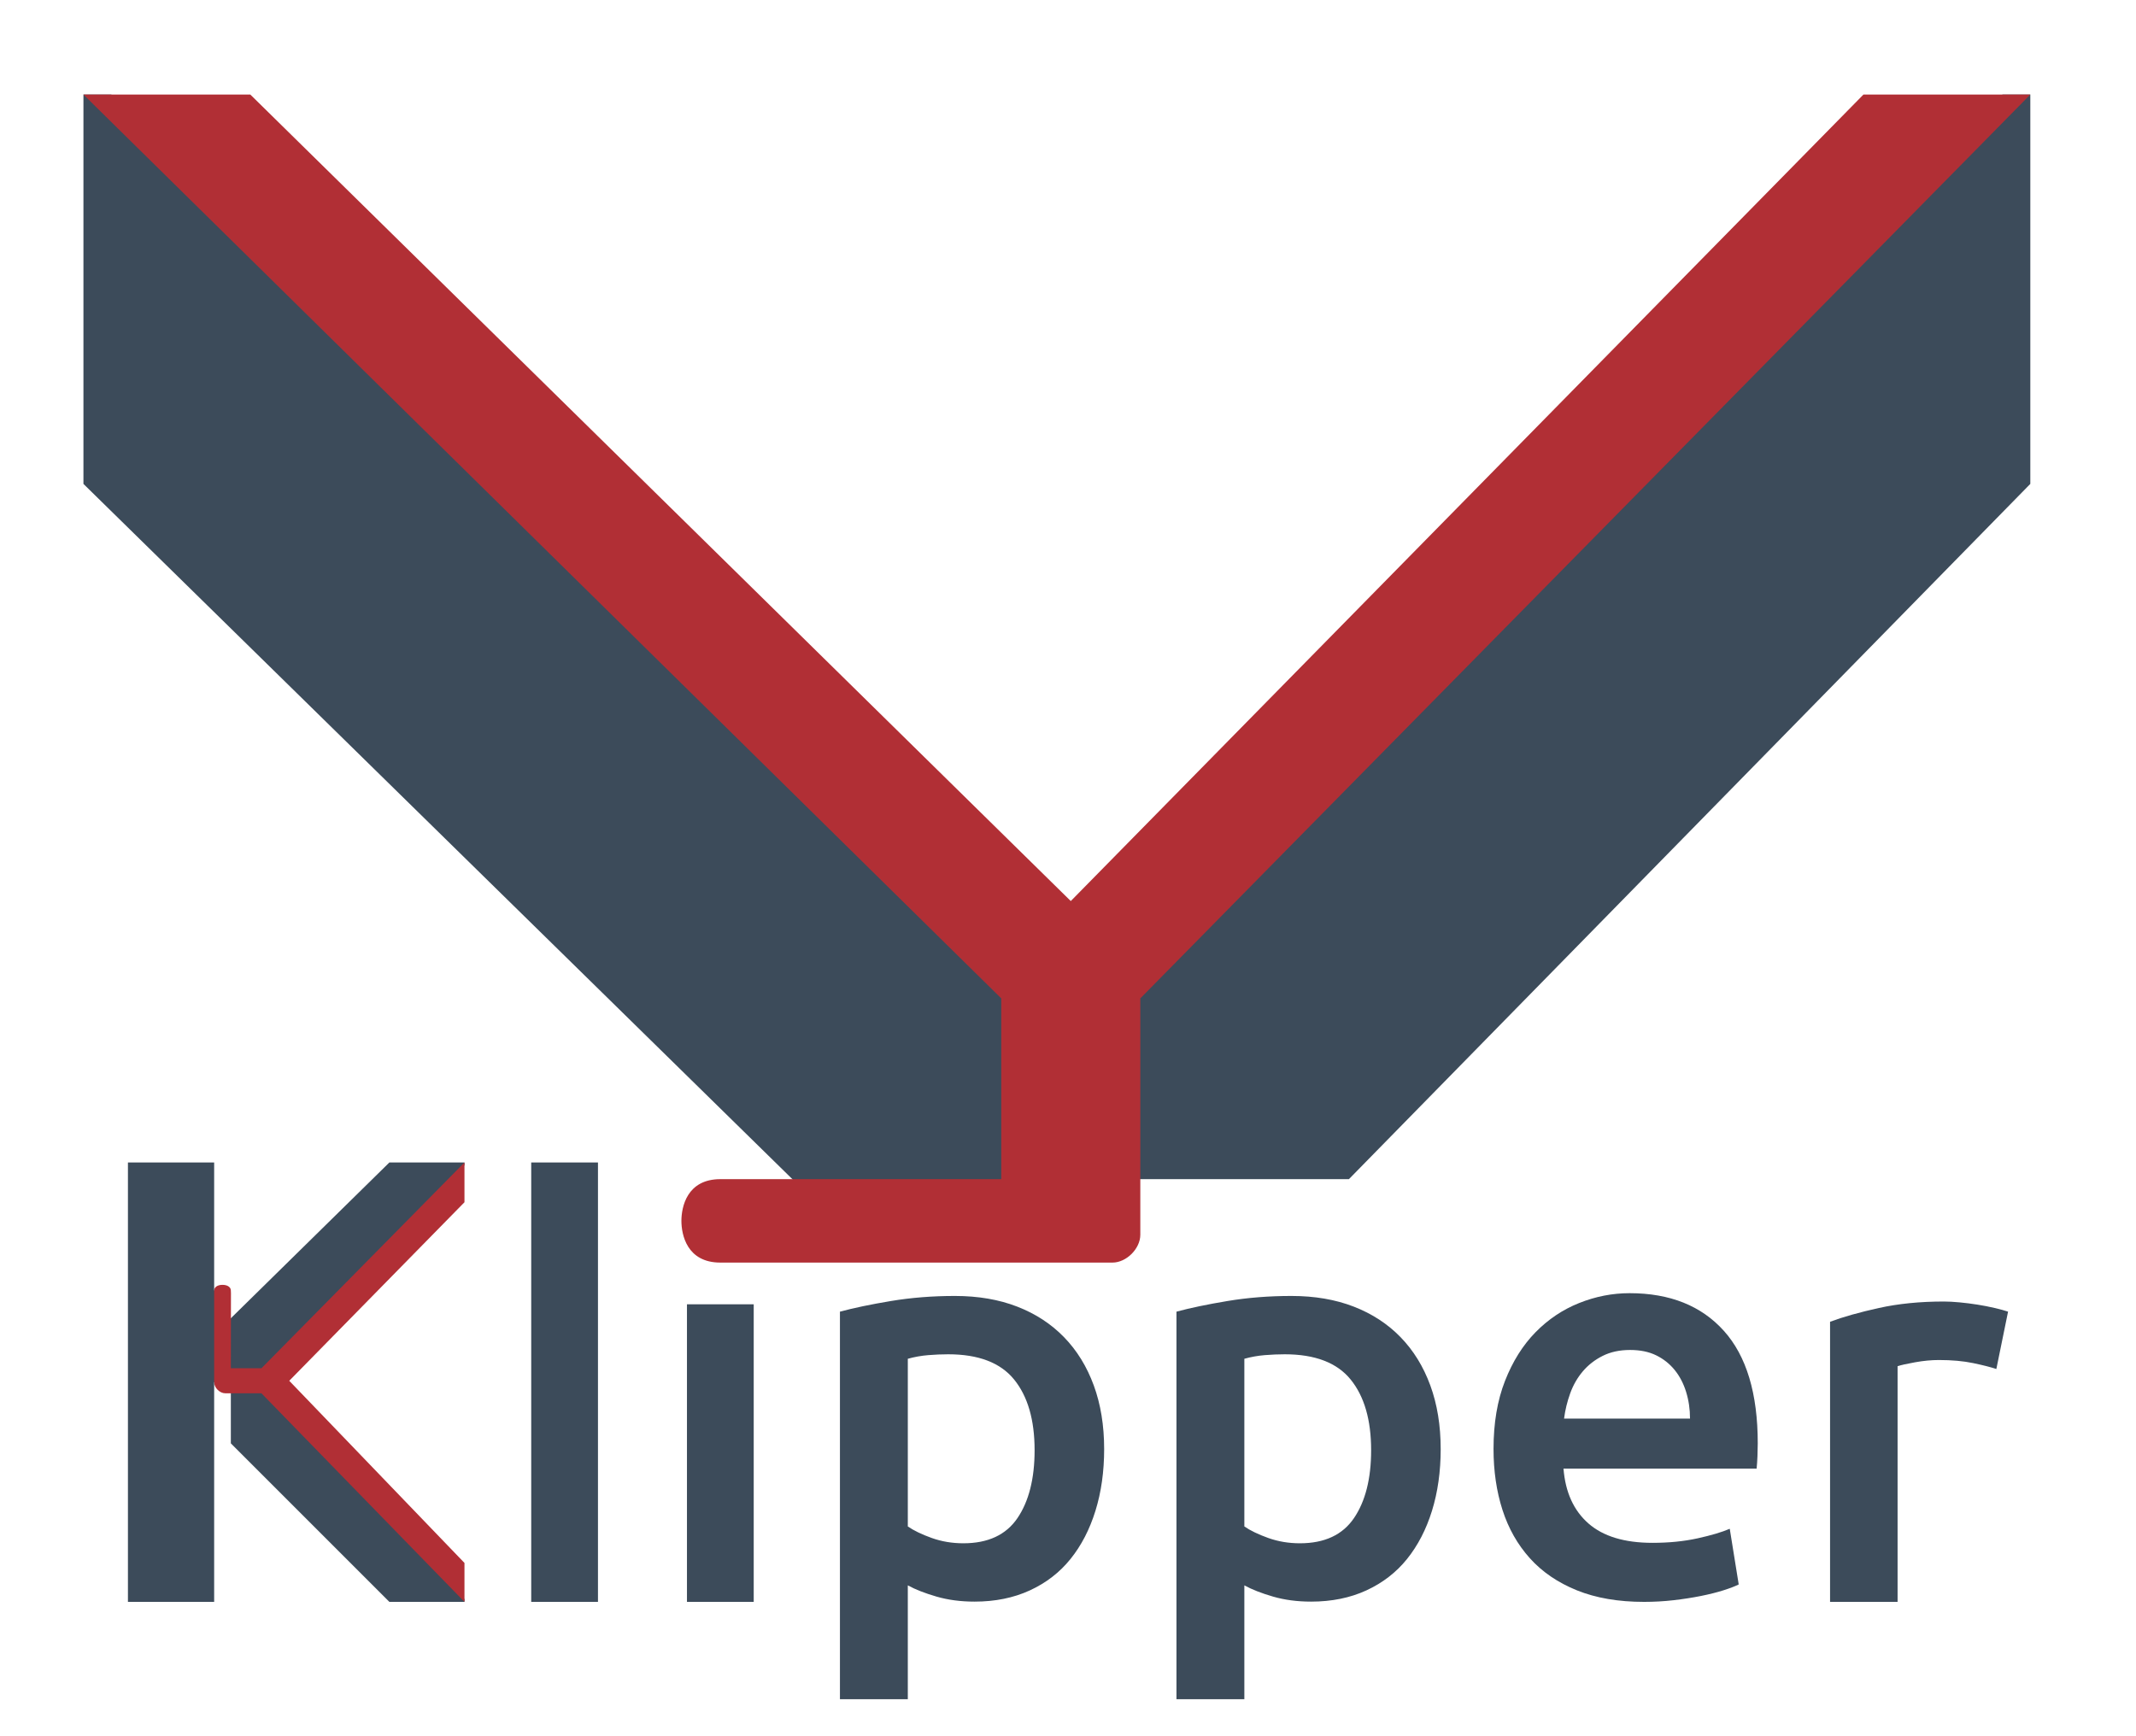
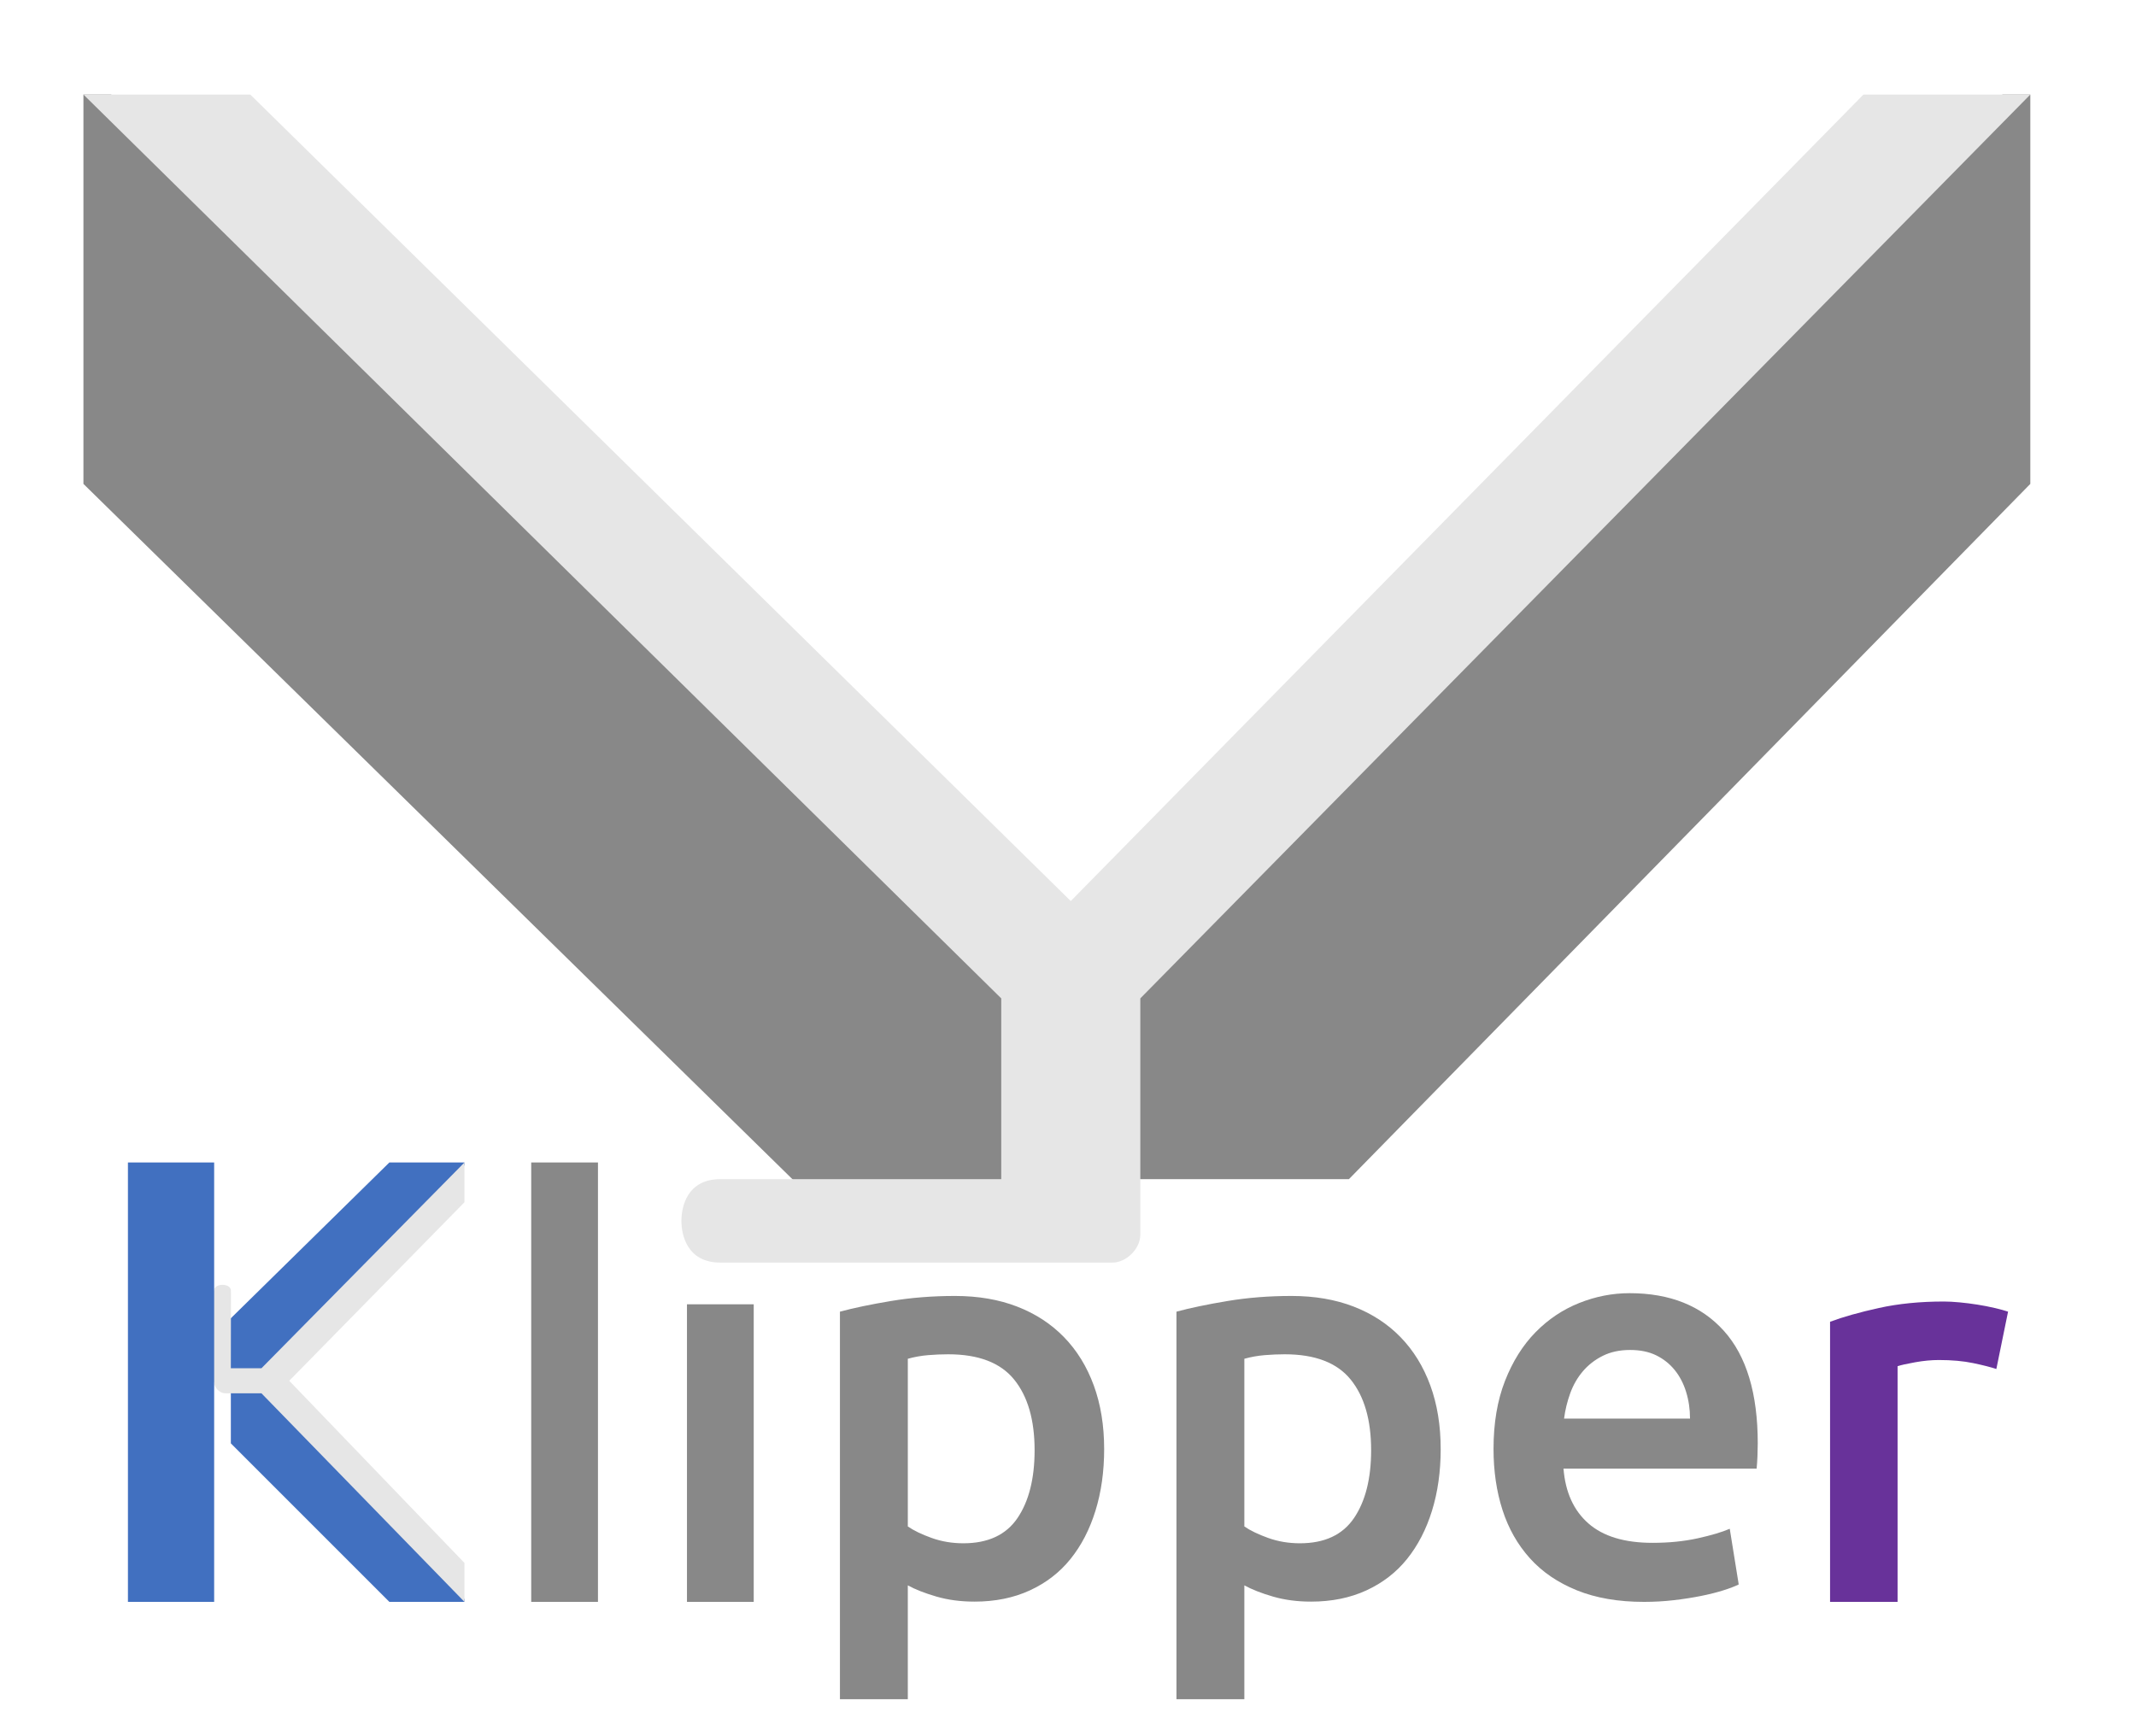
<svg xmlns="http://www.w3.org/2000/svg" width="100%" height="100%" viewBox="0 0 768 624" version="1.1" xml:space="preserve" style="fill-rule:evenodd;clip-rule:evenodd;stroke-linejoin:round;stroke-miterlimit:1.414;" id="svg40">
  <defs id="defs44">
-         </defs>
-   <path style="fill:#3c4b5a" d="m 30,34 v 140 l 260,255 115,-5 h 80 L 730,174 V 34 H 720 L 385,374 40,34 Z" id="path2" />
-   <path style="fill:#3c4b5a;stroke-width:1.033" d="m 140,418 -58,57 1,25 v 19 l 57,57 h 27 v -1 L 91,496.5 167,419 v -1 z" id="path8" />
+     <clipPath clipPathUnits="userSpaceOnUse" id="clipPath2054">
+       <path id="path2056" style="fill:none;stroke:#000000;stroke-width:1;stroke-miterlimit:4;stroke-dasharray:none" d="m 135.967,88.549 c 2.257,-0.605 4.633,-0.605 6.89,5e-6 l -3.445,26.167 z" />
+     </clipPath>
+     <clipPath clipPathUnits="userSpaceOnUse" id="clipPath2054-3">
+       <path id="path2056-6" style="fill:none;stroke:#000000;stroke-width:1;stroke-miterlimit:4;stroke-dasharray:none" d="m 135.967,88.549 c 2.257,-0.605 4.633,-0.605 6.89,5e-6 l -3.445,26.167 z" />
+     </clipPath>
+     <clipPath clipPathUnits="userSpaceOnUse" id="clipPath2054-6">
+       <path id="path2056-2" style="fill:none;stroke:#000000;stroke-width:1;stroke-miterlimit:4;stroke-dasharray:none" d="m 135.967,88.549 c 2.257,-0.605 4.633,-0.605 6.89,5e-6 l -3.445,26.167 z" />
+     </clipPath>
+     <filter style="color-interpolation-filters:sRGB" id="filter1105" x="-0.035" y="-0.009" width="1.084" height="1.022">
+       <feFlood flood-opacity="0.667" flood-color="rgb(0,0,0)" result="flood" id="feFlood1095" />
+       <feComposite in="SourceGraphic" in2="flood" operator="in" result="composite1" id="feComposite1097" />
+       <feGaussianBlur in="composite1" stdDeviation="0.1" result="blur" id="feGaussianBlur1099" />
+       <feOffset dx="0.1" dy="0.1" result="offset" id="feOffset1101" />
+       <feComposite in="SourceGraphic" in2="offset" operator="over" result="composite2" id="feComposite1103" />
+     </filter>
+   </defs>
+   <path style="fill:#888888;fill-opacity:1" d="m 30,34 v 140 l 260,255 115,-5 h 80 L 730,174 V 34 H 720 L 385,374 40,34 Z" id="path2" />
+   <path style="fill:#4170c0;stroke-width:1.033;fill-opacity:1" d="m 140,418 -58,57 1,25 v 19 l 57,57 h 27 v -1 L 91,496.5 167,419 v -1 z" id="path8" />
  <g transform="translate(-1.08348e-4,0.048)" id="g17">
-     <path d="m 83.041,464.921 h 0.001 l -0.042,27.031 h 11 l 73,-74 v 14.301 l -63,64.199 63,65.5 v 14 l -73,-75 h -13 c -2,0 -4,-2 -4,-4 h -2 v -33 h 2 c 0,-1 1,-2 3,-2 2,0 3,1 3,2 z" style="fill:#b12f35" id="path15" />
+     <path d="m 83.041,464.921 h 0.001 l -0.042,27.031 h 11 l 73,-74 v 14.301 l -63,64.199 63,65.5 v 14 l -73,-75 h -13 c -2,0 -4,-2 -4,-4 h -2 v -33 h 2 c 0,-1 1,-2 3,-2 2,0 3,1 3,2 z" style="fill:#e6e6e6;fill-opacity:1" id="path15" />
  </g>
  <g id="path839" transform="matrix(1.03281,0,0,1.03268,24.31099,-21.92157)">
-     <rect x="21" y="426" width="30.015" height="153" style="fill:#3c4b5a;fill-rule:nonzero" id="rect12" />
+     <rect x="21" y="426" width="30.015" height="153" style="fill:#4170c0;fill-rule:nonzero;fill-opacity:1" id="rect12" />
  </g>
-   <rect x="247" y="469" width="24" height="107" style="fill:#3c4b5a;stroke-width:1.196" id="rect23" />
-   <path d="m 371.989,521.46 c 0,-10.89 -2.453,-19.36 -7.362,-25.411 -4.908,-6.051 -12.807,-9.075 -23.699,-9.075 -2.286,0 -4.672,0.101 -7.16,0.302 -2.488,0.202 -4.941,0.638 -7.362,1.31 v 60.299 c 2.152,1.478 5.01,2.857 8.572,4.134 3.563,1.277 7.362,1.915 11.396,1.915 8.876,0 15.364,-3.024 19.465,-9.075 4.101,-6.051 6.151,-14.184 6.151,-24.401 z M 397,521.056 c 0,8.067 -1.042,15.461 -3.127,22.183 -2.085,6.723 -5.076,12.504 -8.975,17.344 -3.899,4.84 -8.775,8.604 -14.623,11.294 -5.85,2.689 -12.473,4.033 -19.867,4.033 -4.976,0 -9.548,-0.605 -13.716,-1.814 -4.168,-1.211 -7.597,-2.555 -10.287,-4.035 V 611 H 302 V 471.647 c 4.975,-1.345 11.094,-2.622 18.355,-3.832 C 327.616,466.605 335.281,466 343.348,466 c 8.337,0 15.8,1.277 22.389,3.832 6.588,2.555 12.203,6.219 16.841,10.991 4.639,4.773 8.202,10.554 10.69,17.344 2.487,6.789 3.731,14.418 3.731,22.889 z" style="fill:#3c4b5a;fill-rule:nonzero;stroke-width:1.2" id="path25" />
-   <path d="m 492.989,521.46 c 0,-10.89 -2.454,-19.36 -7.362,-25.411 -4.908,-6.051 -12.807,-9.075 -23.699,-9.075 -2.286,0 -4.674,0.101 -7.16,0.302 -2.488,0.202 -4.941,0.638 -7.362,1.31 v 60.299 c 2.151,1.478 5.008,2.857 8.572,4.134 3.563,1.277 7.362,1.915 11.396,1.915 8.874,0 15.362,-3.024 19.464,-9.075 4.101,-6.051 6.152,-14.184 6.152,-24.401 z M 518,521.056 c 0,8.067 -1.043,15.461 -3.127,22.183 -2.085,6.723 -5.077,12.504 -8.976,17.344 -3.899,4.84 -8.773,8.604 -14.623,11.294 -5.849,2.689 -12.471,4.033 -19.867,4.033 -4.975,0 -9.546,-0.605 -13.715,-1.814 -4.168,-1.211 -7.597,-2.555 -10.287,-4.035 V 611 H 423 V 471.647 c 4.976,-1.345 11.093,-2.622 18.355,-3.832 C 448.616,466.605 456.28,466 464.348,466 c 8.338,0 15.801,1.277 22.388,3.832 6.589,2.555 12.202,6.219 16.842,10.991 4.639,4.773 8.202,10.554 10.69,17.344 2.487,6.789 3.731,14.418 3.731,22.889 z" style="fill:#3c4b5a;fill-rule:nonzero;stroke-width:1.2" id="path27" />
-   <path d="m 537,521.006 c 0,-9.301 1.375,-17.456 4.126,-24.465 2.75,-7.009 6.406,-12.838 10.969,-17.488 4.562,-4.651 9.795,-8.156 15.699,-10.514 5.903,-2.359 11.942,-3.538 18.115,-3.538 14.491,0 25.795,4.515 33.913,13.546 8.119,9.032 12.178,22.51 12.178,40.438 0,1.347 -0.034,2.865 -0.101,4.549 -0.067,1.686 -0.168,3.201 -0.302,4.55 h -69.439 c 0.671,8.492 3.656,15.062 8.957,19.713 5.3,4.65 12.981,6.976 23.045,6.976 5.903,0 11.305,-0.54 16.202,-1.618 4.897,-1.078 8.755,-2.223 11.573,-3.437 l 3.221,20.016 c -1.341,0.675 -3.187,1.382 -5.536,2.123 -2.347,0.741 -5.031,1.415 -8.051,2.022 -3.018,0.606 -6.272,1.112 -9.761,1.516 -3.489,0.404 -7.045,0.606 -10.668,0.606 -9.259,0 -17.31,-1.381 -24.152,-4.145 -6.843,-2.764 -12.48,-6.605 -16.907,-11.525 -4.428,-4.92 -7.715,-10.716 -9.863,-17.389 C 538.073,536.271 537,528.958 537,521.006 Z m 70.645,-10.918 c 0,-3.37 -0.469,-6.571 -1.408,-9.604 -0.939,-3.033 -2.315,-5.661 -4.126,-7.885 -1.812,-2.223 -4.025,-3.976 -6.642,-5.256 -2.617,-1.281 -5.736,-1.921 -9.359,-1.921 -3.757,0 -7.045,0.707 -9.863,2.123 -2.818,1.415 -5.199,3.269 -7.145,5.56 -1.945,2.292 -3.455,4.921 -4.528,7.885 -1.073,2.966 -1.812,5.999 -2.214,9.099 z" style="fill:#3c4b5a;fill-rule:nonzero;stroke-width:1.2" id="path29" />
-   <path d="m 717.787,492.269 c -2.006,-0.674 -4.781,-1.382 -8.326,-2.123 -3.545,-0.741 -7.657,-1.112 -12.338,-1.112 -2.675,0 -5.518,0.27 -8.526,0.809 -3.01,0.539 -5.117,1.011 -6.32,1.415 V 576 H 658 V 475.281 c 4.681,-1.753 10.532,-3.405 17.554,-4.955 C 682.577,468.775 690.368,468 698.928,468 c 1.606,0 3.478,0.101 5.618,0.303 2.139,0.202 4.28,0.472 6.421,0.809 2.139,0.337 4.213,0.743 6.219,1.214 2.007,0.472 3.611,0.91 4.815,1.314 z" style="fill:#3c4b5a;fill-rule:nonzero;stroke-width:1.199" id="path31" />
-   <path d="M 259,424 H 360 V 359 L 30,34 H 90 L 385,324 670,34 h 60 L 410,359 v 84.998 C 410,449 405,454 400,454 H 259 c -12,0 -14,-10 -14,-15 0,-5 2,-15 14,-15 z" style="fill:#b12f35" id="path35" />
-   <rect id="rect12-6" style="clip-rule:evenodd;fill:#3c4b5a;fill-rule:nonzero;stroke-width:1.033;stroke-linejoin:round;stroke-miterlimit:1.414" height="158" width="24" y="418" x="191" />
+   <rect x="247" y="469" width="24" height="107" style="fill:#888888;stroke-width:1.196;fill-opacity:1" id="rect23" />
+   <path d="m 371.989,521.46 c 0,-10.89 -2.453,-19.36 -7.362,-25.411 -4.908,-6.051 -12.807,-9.075 -23.699,-9.075 -2.286,0 -4.672,0.101 -7.16,0.302 -2.488,0.202 -4.941,0.638 -7.362,1.31 v 60.299 c 2.152,1.478 5.01,2.857 8.572,4.134 3.563,1.277 7.362,1.915 11.396,1.915 8.876,0 15.364,-3.024 19.465,-9.075 4.101,-6.051 6.151,-14.184 6.151,-24.401 z M 397,521.056 c 0,8.067 -1.042,15.461 -3.127,22.183 -2.085,6.723 -5.076,12.504 -8.975,17.344 -3.899,4.84 -8.775,8.604 -14.623,11.294 -5.85,2.689 -12.473,4.033 -19.867,4.033 -4.976,0 -9.548,-0.605 -13.716,-1.814 -4.168,-1.211 -7.597,-2.555 -10.287,-4.035 V 611 H 302 V 471.647 c 4.975,-1.345 11.094,-2.622 18.355,-3.832 C 327.616,466.605 335.281,466 343.348,466 c 8.337,0 15.8,1.277 22.389,3.832 6.588,2.555 12.203,6.219 16.841,10.991 4.639,4.773 8.202,10.554 10.69,17.344 2.487,6.789 3.731,14.418 3.731,22.889 z" style="fill:#888888;fill-rule:nonzero;stroke-width:1.2;fill-opacity:1" id="path25" />
+   <path d="m 492.989,521.46 c 0,-10.89 -2.454,-19.36 -7.362,-25.411 -4.908,-6.051 -12.807,-9.075 -23.699,-9.075 -2.286,0 -4.674,0.101 -7.16,0.302 -2.488,0.202 -4.941,0.638 -7.362,1.31 v 60.299 c 2.151,1.478 5.008,2.857 8.572,4.134 3.563,1.277 7.362,1.915 11.396,1.915 8.874,0 15.362,-3.024 19.464,-9.075 4.101,-6.051 6.152,-14.184 6.152,-24.401 z M 518,521.056 c 0,8.067 -1.043,15.461 -3.127,22.183 -2.085,6.723 -5.077,12.504 -8.976,17.344 -3.899,4.84 -8.773,8.604 -14.623,11.294 -5.849,2.689 -12.471,4.033 -19.867,4.033 -4.975,0 -9.546,-0.605 -13.715,-1.814 -4.168,-1.211 -7.597,-2.555 -10.287,-4.035 V 611 H 423 V 471.647 c 4.976,-1.345 11.093,-2.622 18.355,-3.832 C 448.616,466.605 456.28,466 464.348,466 c 8.338,0 15.801,1.277 22.388,3.832 6.589,2.555 12.202,6.219 16.842,10.991 4.639,4.773 8.202,10.554 10.69,17.344 2.487,6.789 3.731,14.418 3.731,22.889 z" style="fill:#888888;fill-rule:nonzero;stroke-width:1.2;fill-opacity:1" id="path27" />
+   <path d="m 537,521.006 c 0,-9.301 1.375,-17.456 4.126,-24.465 2.75,-7.009 6.406,-12.838 10.969,-17.488 4.562,-4.651 9.795,-8.156 15.699,-10.514 5.903,-2.359 11.942,-3.538 18.115,-3.538 14.491,0 25.795,4.515 33.913,13.546 8.119,9.032 12.178,22.51 12.178,40.438 0,1.347 -0.034,2.865 -0.101,4.549 -0.067,1.686 -0.168,3.201 -0.302,4.55 h -69.439 c 0.671,8.492 3.656,15.062 8.957,19.713 5.3,4.65 12.981,6.976 23.045,6.976 5.903,0 11.305,-0.54 16.202,-1.618 4.897,-1.078 8.755,-2.223 11.573,-3.437 l 3.221,20.016 c -1.341,0.675 -3.187,1.382 -5.536,2.123 -2.347,0.741 -5.031,1.415 -8.051,2.022 -3.018,0.606 -6.272,1.112 -9.761,1.516 -3.489,0.404 -7.045,0.606 -10.668,0.606 -9.259,0 -17.31,-1.381 -24.152,-4.145 -6.843,-2.764 -12.48,-6.605 -16.907,-11.525 -4.428,-4.92 -7.715,-10.716 -9.863,-17.389 C 538.073,536.271 537,528.958 537,521.006 Z m 70.645,-10.918 c 0,-3.37 -0.469,-6.571 -1.408,-9.604 -0.939,-3.033 -2.315,-5.661 -4.126,-7.885 -1.812,-2.223 -4.025,-3.976 -6.642,-5.256 -2.617,-1.281 -5.736,-1.921 -9.359,-1.921 -3.757,0 -7.045,0.707 -9.863,2.123 -2.818,1.415 -5.199,3.269 -7.145,5.56 -1.945,2.292 -3.455,4.921 -4.528,7.885 -1.073,2.966 -1.812,5.999 -2.214,9.099 z" style="fill:#888888;fill-rule:nonzero;stroke-width:1.2;fill-opacity:1" id="path29" />
+   <path d="m 717.787,492.269 c -2.006,-0.674 -4.781,-1.382 -8.326,-2.123 -3.545,-0.741 -7.657,-1.112 -12.338,-1.112 -2.675,0 -5.518,0.27 -8.526,0.809 -3.01,0.539 -5.117,1.011 -6.32,1.415 V 576 H 658 V 475.281 c 4.681,-1.753 10.532,-3.405 17.554,-4.955 C 682.577,468.775 690.368,468 698.928,468 c 1.606,0 3.478,0.101 5.618,0.303 2.139,0.202 4.28,0.472 6.421,0.809 2.139,0.337 4.213,0.743 6.219,1.214 2.007,0.472 3.611,0.91 4.815,1.314 z" style="fill:#68329a;fill-rule:nonzero;stroke-width:1.199;fill-opacity:1" id="path31" />
+   <path d="M 259,424 H 360 V 359 L 30,34 H 90 L 385,324 670,34 h 60 L 410,359 v 84.998 C 410,449 405,454 400,454 H 259 c -12,0 -14,-10 -14,-15 0,-5 2,-15 14,-15 z" style="fill:#e6e6e6;fill-opacity:1" id="path35" />
+   <rect id="rect12-6" style="clip-rule:evenodd;fill:#888888;fill-rule:nonzero;stroke-width:1.033;stroke-linejoin:round;stroke-miterlimit:1.414;fill-opacity:1" height="158" width="24" y="418" x="191" />
</svg>
